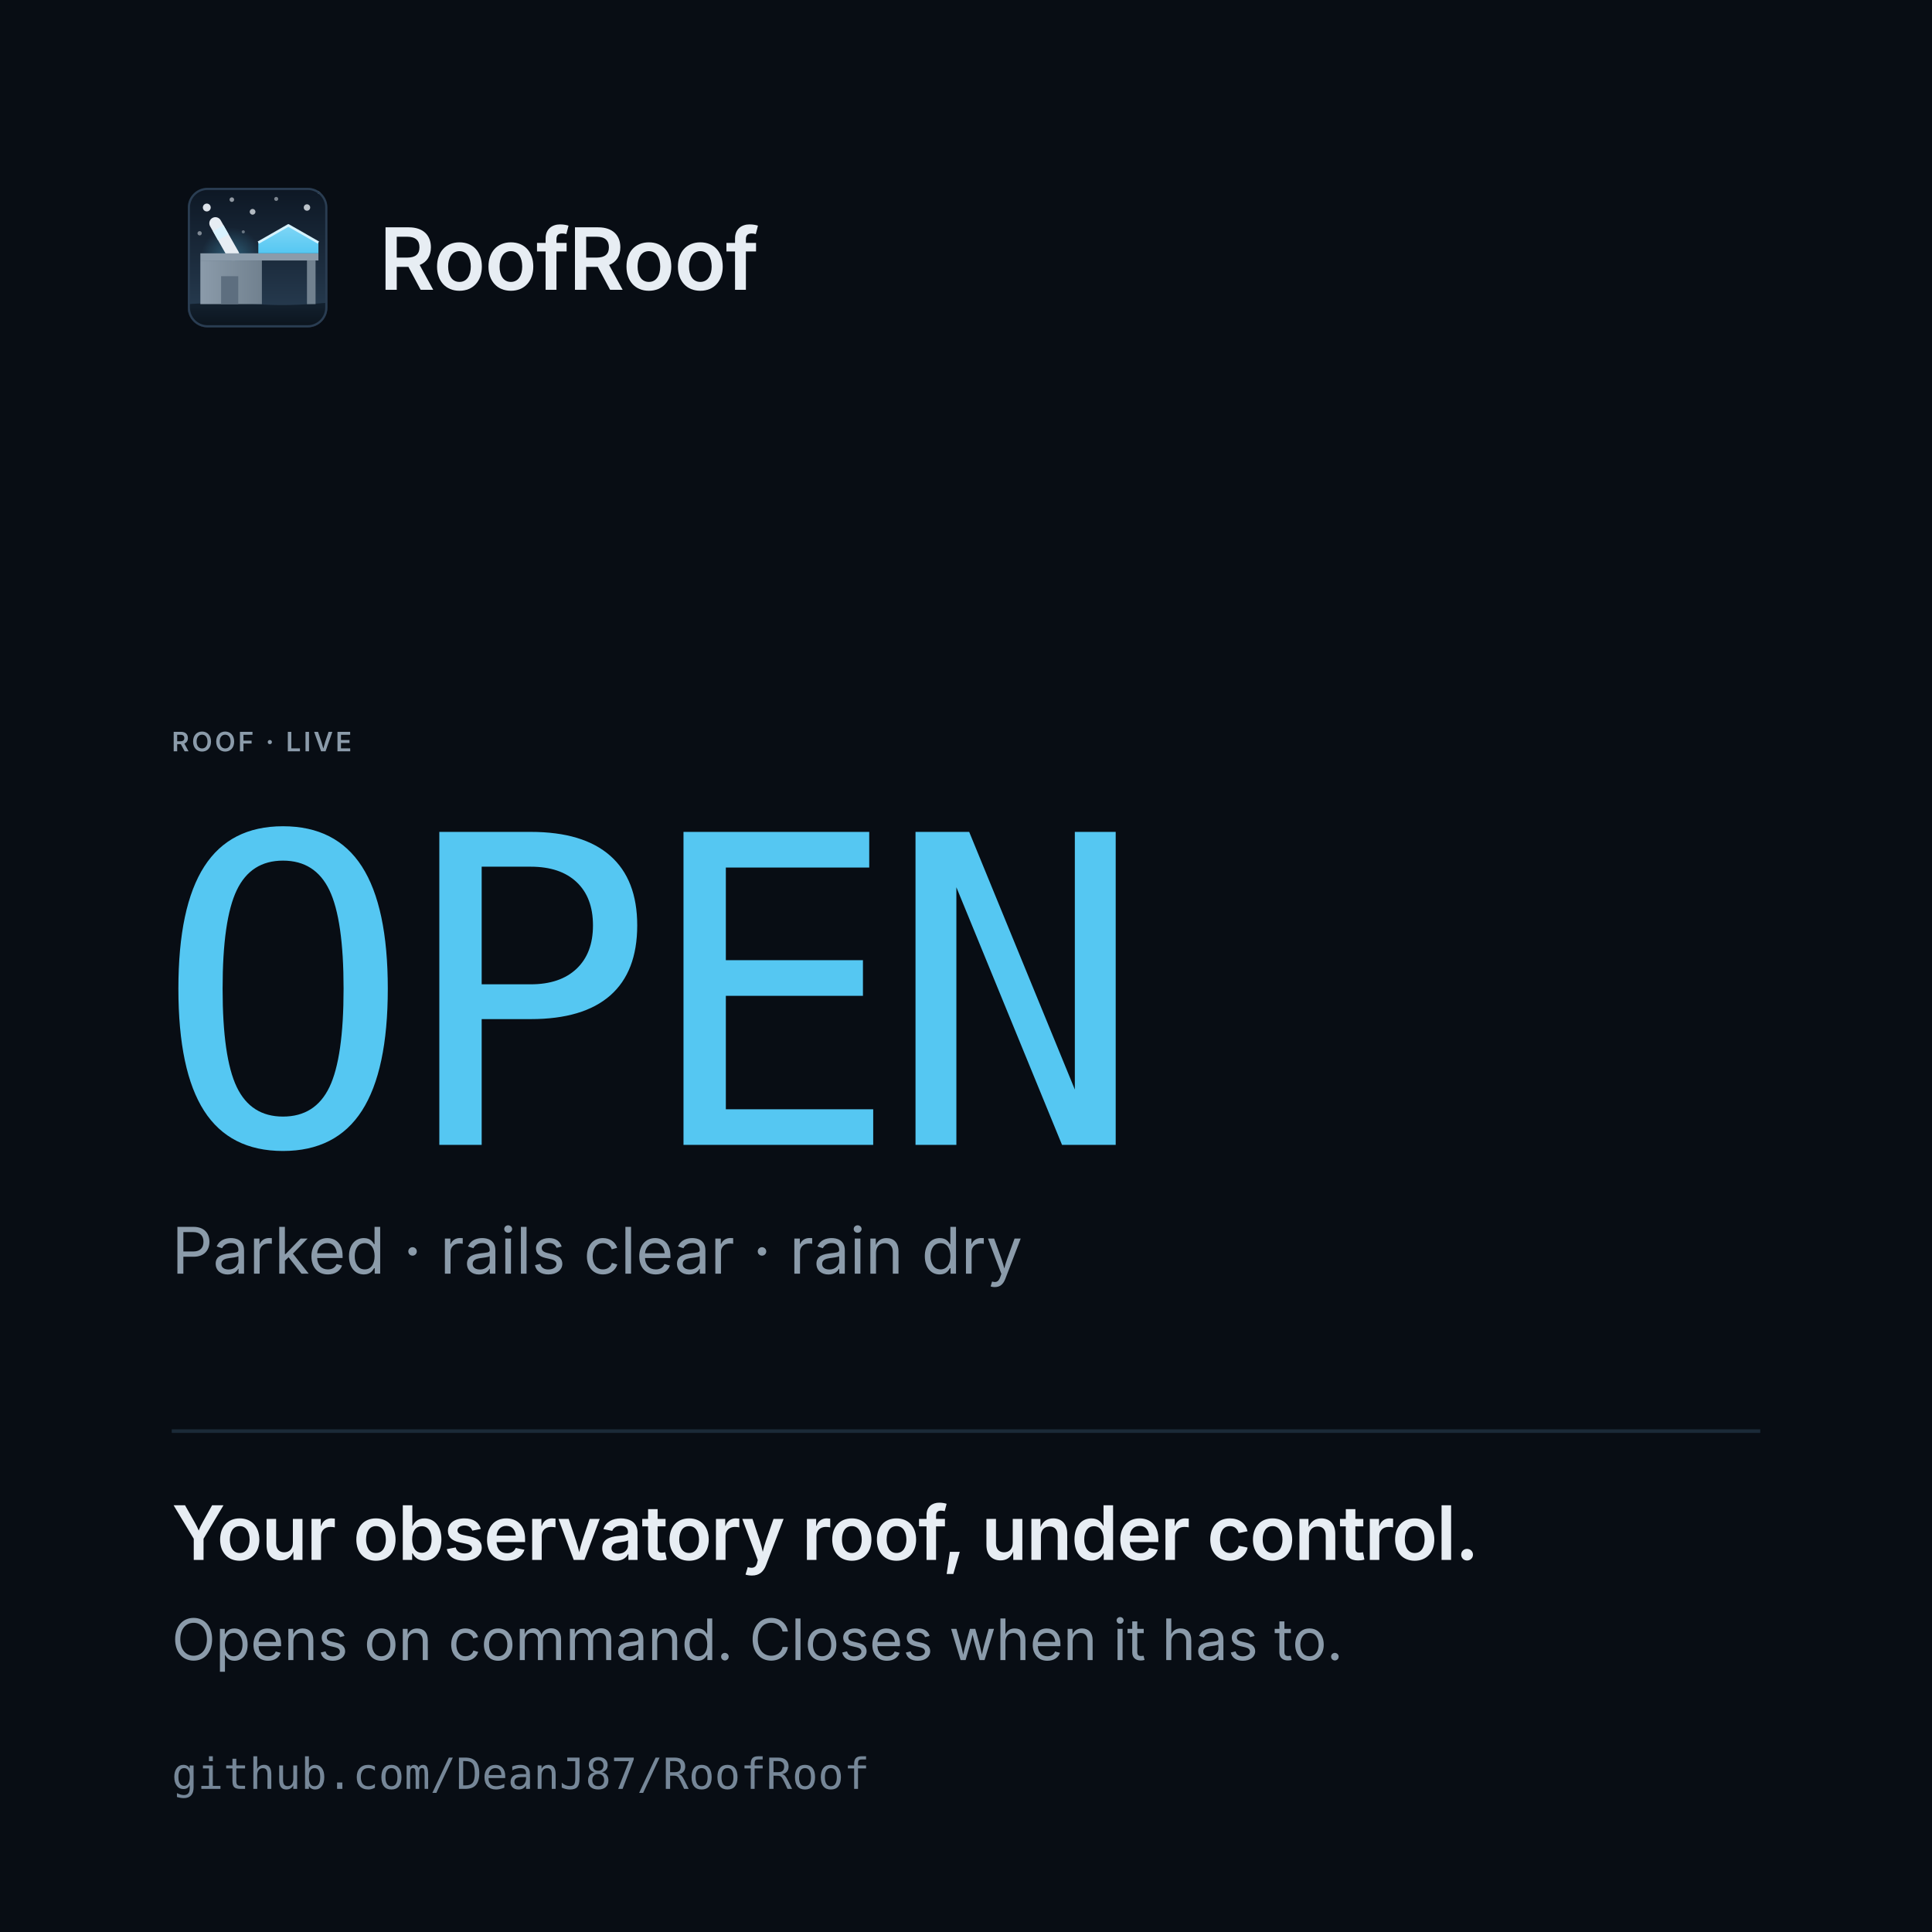
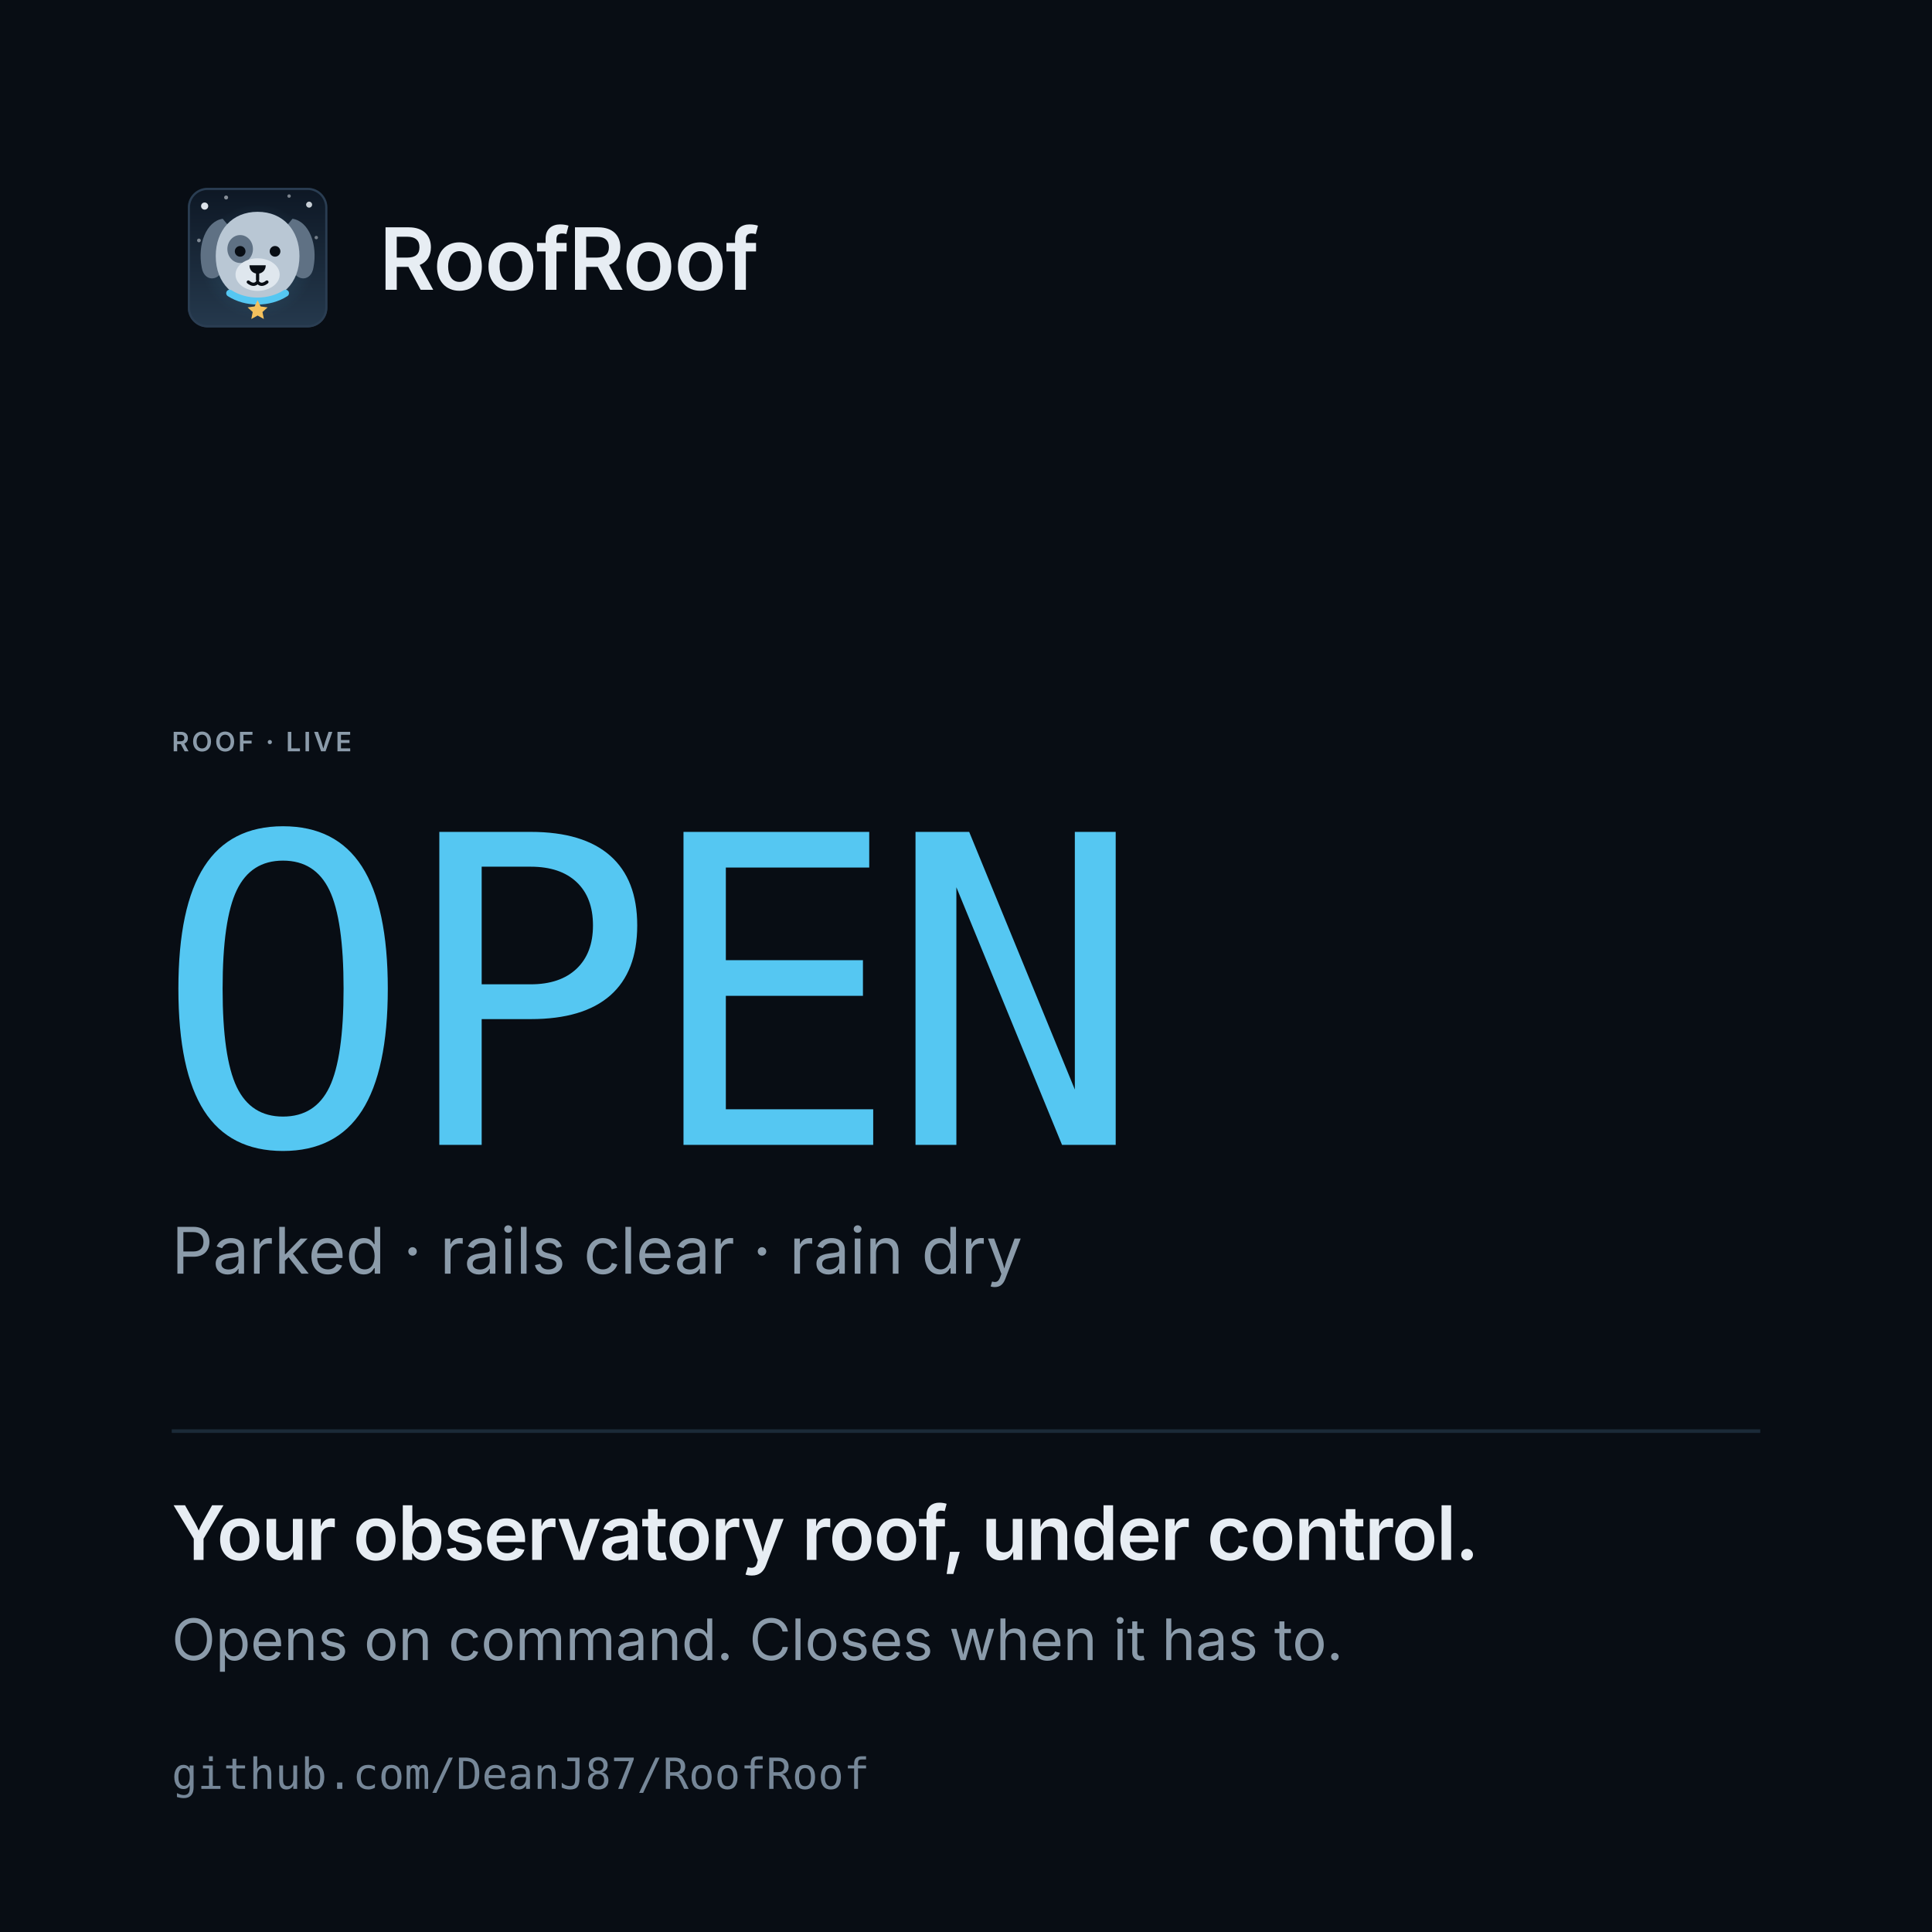
<svg xmlns="http://www.w3.org/2000/svg" width="1080" height="1080" viewBox="0 0 1080 1080">
  <rect width="1080" height="1080" rx="0" fill="#080d14" />
  <svg x="96" y="96" width="96" height="96" viewBox="0 0 24 24">
    <defs>
      <clipPath id="psc">
        <rect x="2.25" y="2.25" width="19.5" height="19.5" rx="2.75" />
      </clipPath>
      <linearGradient id="pss" x1="0" y1="0" x2="0" y2="1">
        <stop offset="0" stop-color="#0d1724" />
-         <stop offset=".85" stop-color="#25394d" />
+         <stop offset="1" stop-color="#25394d" />
      </linearGradient>
-       <linearGradient id="psg" x1="0" y1="0" x2="0" y2="1">
-         <stop offset="0" stop-color="#13212f" />
-         <stop offset="1" stop-color="#0b141d" />
-       </linearGradient>
-       <linearGradient id="psw" x1="0" y1="0" x2="1" y2="0">
-         <stop offset="0" stop-color="#8b9baa" />
-         <stop offset="1" stop-color="#71818f" />
-       </linearGradient>
-       <linearGradient id="psr" x1="0" y1="0" x2="0" y2="1">
-         <stop offset="0" stop-color="#7fd6f6" />
-         <stop offset="1" stop-color="#55c7f2" />
-       </linearGradient>
-       <radialGradient id="psh" cx="8.3" cy="12" r="4.2" gradientUnits="userSpaceOnUse">
-         <stop offset="0" stop-color="#55c7f2" stop-opacity=".35" />
+       <radialGradient id="psh" cx="12" cy="12.5" r="8" gradientUnits="userSpaceOnUse">
+         <stop offset="0" stop-color="#55c7f2" stop-opacity=".22" />
        <stop offset="1" stop-color="#55c7f2" stop-opacity="0" />
      </radialGradient>
    </defs>
    <g clip-path="url(#psc)">
      <rect x="2.25" y="2.25" width="19.5" height="19.5" fill="url(#pss)" />
      <g fill="#e7edf3">
-         <circle cx="4.9" cy="5" r=".55" opacity=".95" />
-         <circle cx="8.4" cy="3.9" r=".32" opacity=".6" />
-         <circle cx="3.9" cy="8.6" r=".3" opacity=".5" />
-         <circle cx="11.3" cy="5.6" r=".4" opacity=".75" />
-         <circle cx="14.6" cy="3.8" r=".28" opacity=".5" />
-         <circle cx="18.9" cy="5" r=".45" opacity=".8" />
-         <circle cx="10" cy="8.4" r=".22" opacity=".4" />
-         <circle cx="20.6" cy="2.9" r=".22" opacity=".4" />
+         <circle cx="4.6" cy="4.8" r=".5" opacity=".95" />
+         <circle cx="7.6" cy="3.6" r=".28" opacity=".55" />
+         <circle cx="3.8" cy="9.6" r=".26" opacity=".5" />
+         <circle cx="19.2" cy="4.6" r=".42" opacity=".85" />
+         <circle cx="16.4" cy="3.4" r=".24" opacity=".5" />
+         <circle cx="20.2" cy="9.2" r=".24" opacity=".45" />
      </g>
-       <circle cx="8.3" cy="12" r="4.2" fill="url(#psh)" />
-       <path d="M2.25 18.5Q8 18.15 12 18.5T21.75 18.3V21.75H2.25Z" fill="url(#psg)" />
-       <path d="M8.6 11.6L6.1 7.2" fill="none" stroke="#e7edf3" stroke-width="1.7" stroke-linecap="round" />
-       <path d="M7.2 9.15L6.5 7.9" stroke="#d6f3ff" stroke-width="1.7" stroke-linecap="butt" opacity=".9" />
-       <rect x="4" y="12.4" width="8.6" height="6.1" fill="url(#psw)" />
-       <rect x="6.9" y="14.6" width="2.4" height="3.9" fill="#5d6e7f" />
-       <rect x="18.9" y="12.4" width="1.2" height="6.1" fill="#71818f" />
-       <rect x="4" y="11.4" width="16.5" height="1" fill="#8b9baa" />
-       <path d="M12.1 11.4V9.9L16.3 7.5L20.5 9.9V11.4Z" fill="url(#psr)" />
-       <path d="M12.1 9.9L16.3 7.5L20.5 9.9" fill="none" stroke="#d6f3ff" stroke-width=".35" stroke-linejoin="round" />
+       <circle cx="12" cy="12.5" r="8" fill="url(#psh)" />
+       <g transform="translate(1.6 1.7) scale(.325)">
+         <path d="M17 15c-7 1-11 11-9 21 1 6 7 6 9 1l5-16zM47 15c7 1 11 11 9 21-1 6-7 6-9 1l-5-16z" fill="#5f7184" />
+         <path d="M32 12c11 0 18 8 18 19 0 12-8 19-18 19s-18-7-18-19c0-11 7-19 18-19z" fill="#b9c7d4" />
+         <ellipse cx="24.5" cy="28" rx="5.5" ry="6" fill="#5f7184" />
+         <ellipse cx="32" cy="39" rx="9.5" ry="7" fill="#dfe7ee" />
+         <g fill="#080d14">
+           <circle cx="24.5" cy="29" r="2.3" />
+           <circle cx="39.5" cy="29" r="2.3" />
+           <path d="M28.5 35h7c0 2.2-1.6 3.6-3.5 3.6s-3.5-1.4-3.5-3.6z" />
+         </g>
+         <path d="M32 38.6v2.6m-4 1c1.6 1.3 3 1.3 4 0 1 1.3 2.4 1.3 4 0" fill="none" stroke="#080d14" stroke-width="1.4" stroke-linecap="round" />
+         <path d="M20 47c7 4.5 17 4.5 24 0" fill="none" stroke="#55c7f2" stroke-width="3" stroke-linecap="round" />
+         <path d="m32 50 1.3 2.7 3 .4-2.2 2 .6 3-2.7-1.5-2.7 1.5.6-3-2.2-2 3-.4z" fill="#f4c15d" />
+       </g>
    </g>
    <rect x="2.4" y="2.4" width="19.2" height="19.2" rx="2.6" fill="none" stroke="#2a3d52" stroke-width=".3" />
  </svg>
  <text x="212" y="162" font-family="Inter, system-ui, sans-serif" font-size="48" font-weight="600" letter-spacing="-0.48" fill="#e7edf3">RoofRoof</text>
  <text x="96" y="420" font-family="Inter, system-ui, sans-serif" font-size="15" font-weight="600" letter-spacing="1.4" fill="#8b9baa">ROOF · LIVE</text>
  <text x="86" y="640" font-family="'JetBrains Mono', ui-monospace, monospace" font-size="240" font-weight="500" letter-spacing="-8" fill="#55c7f2">OPEN</text>
  <text x="96" y="712" font-family="Inter, system-ui, sans-serif" font-size="36" fill="#8b9baa">Parked · rails clear · rain dry</text>
  <line x1="96" y1="800" x2="984" y2="800" stroke="#1b2a38" stroke-width="2" />
  <text x="96" y="872" font-family="Inter, system-ui, sans-serif" font-size="42" font-weight="600" letter-spacing="-0.6" fill="#e7edf3">Your observatory roof, under control.</text>
  <text x="96" y="928" font-family="Inter, system-ui, sans-serif" font-size="32" fill="#8b9baa">Opens on command. Closes when it has to.</text>
  <text x="96" y="1000" font-family="'JetBrains Mono', ui-monospace, monospace" font-size="24" fill="#768798">github.com/DeanJ87/RoofRoof</text>
</svg>
